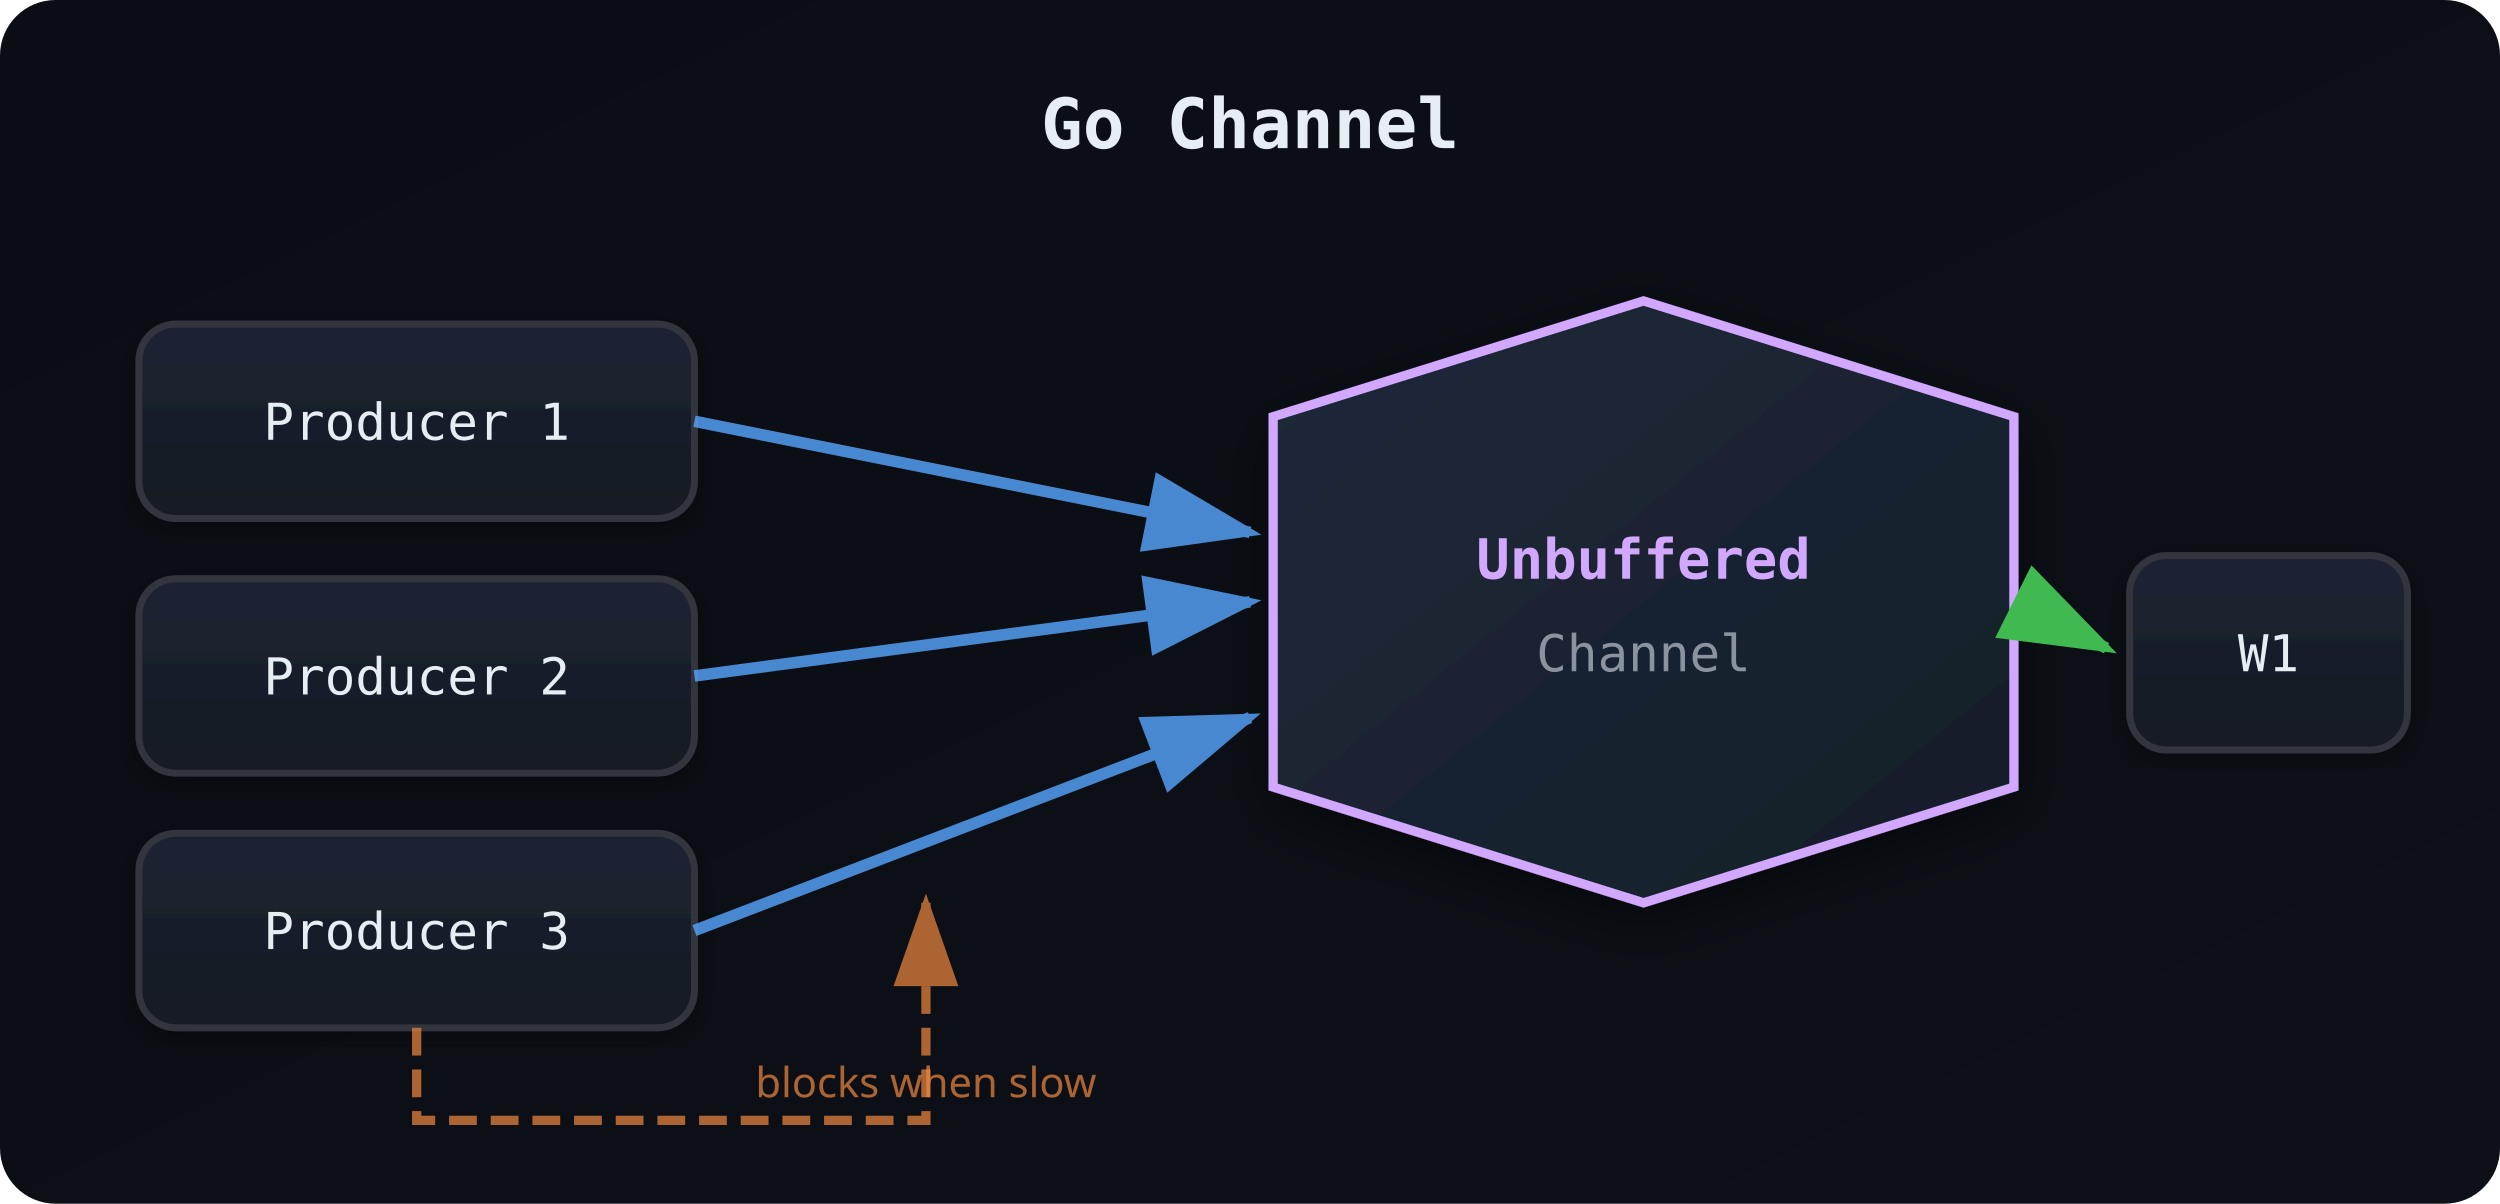
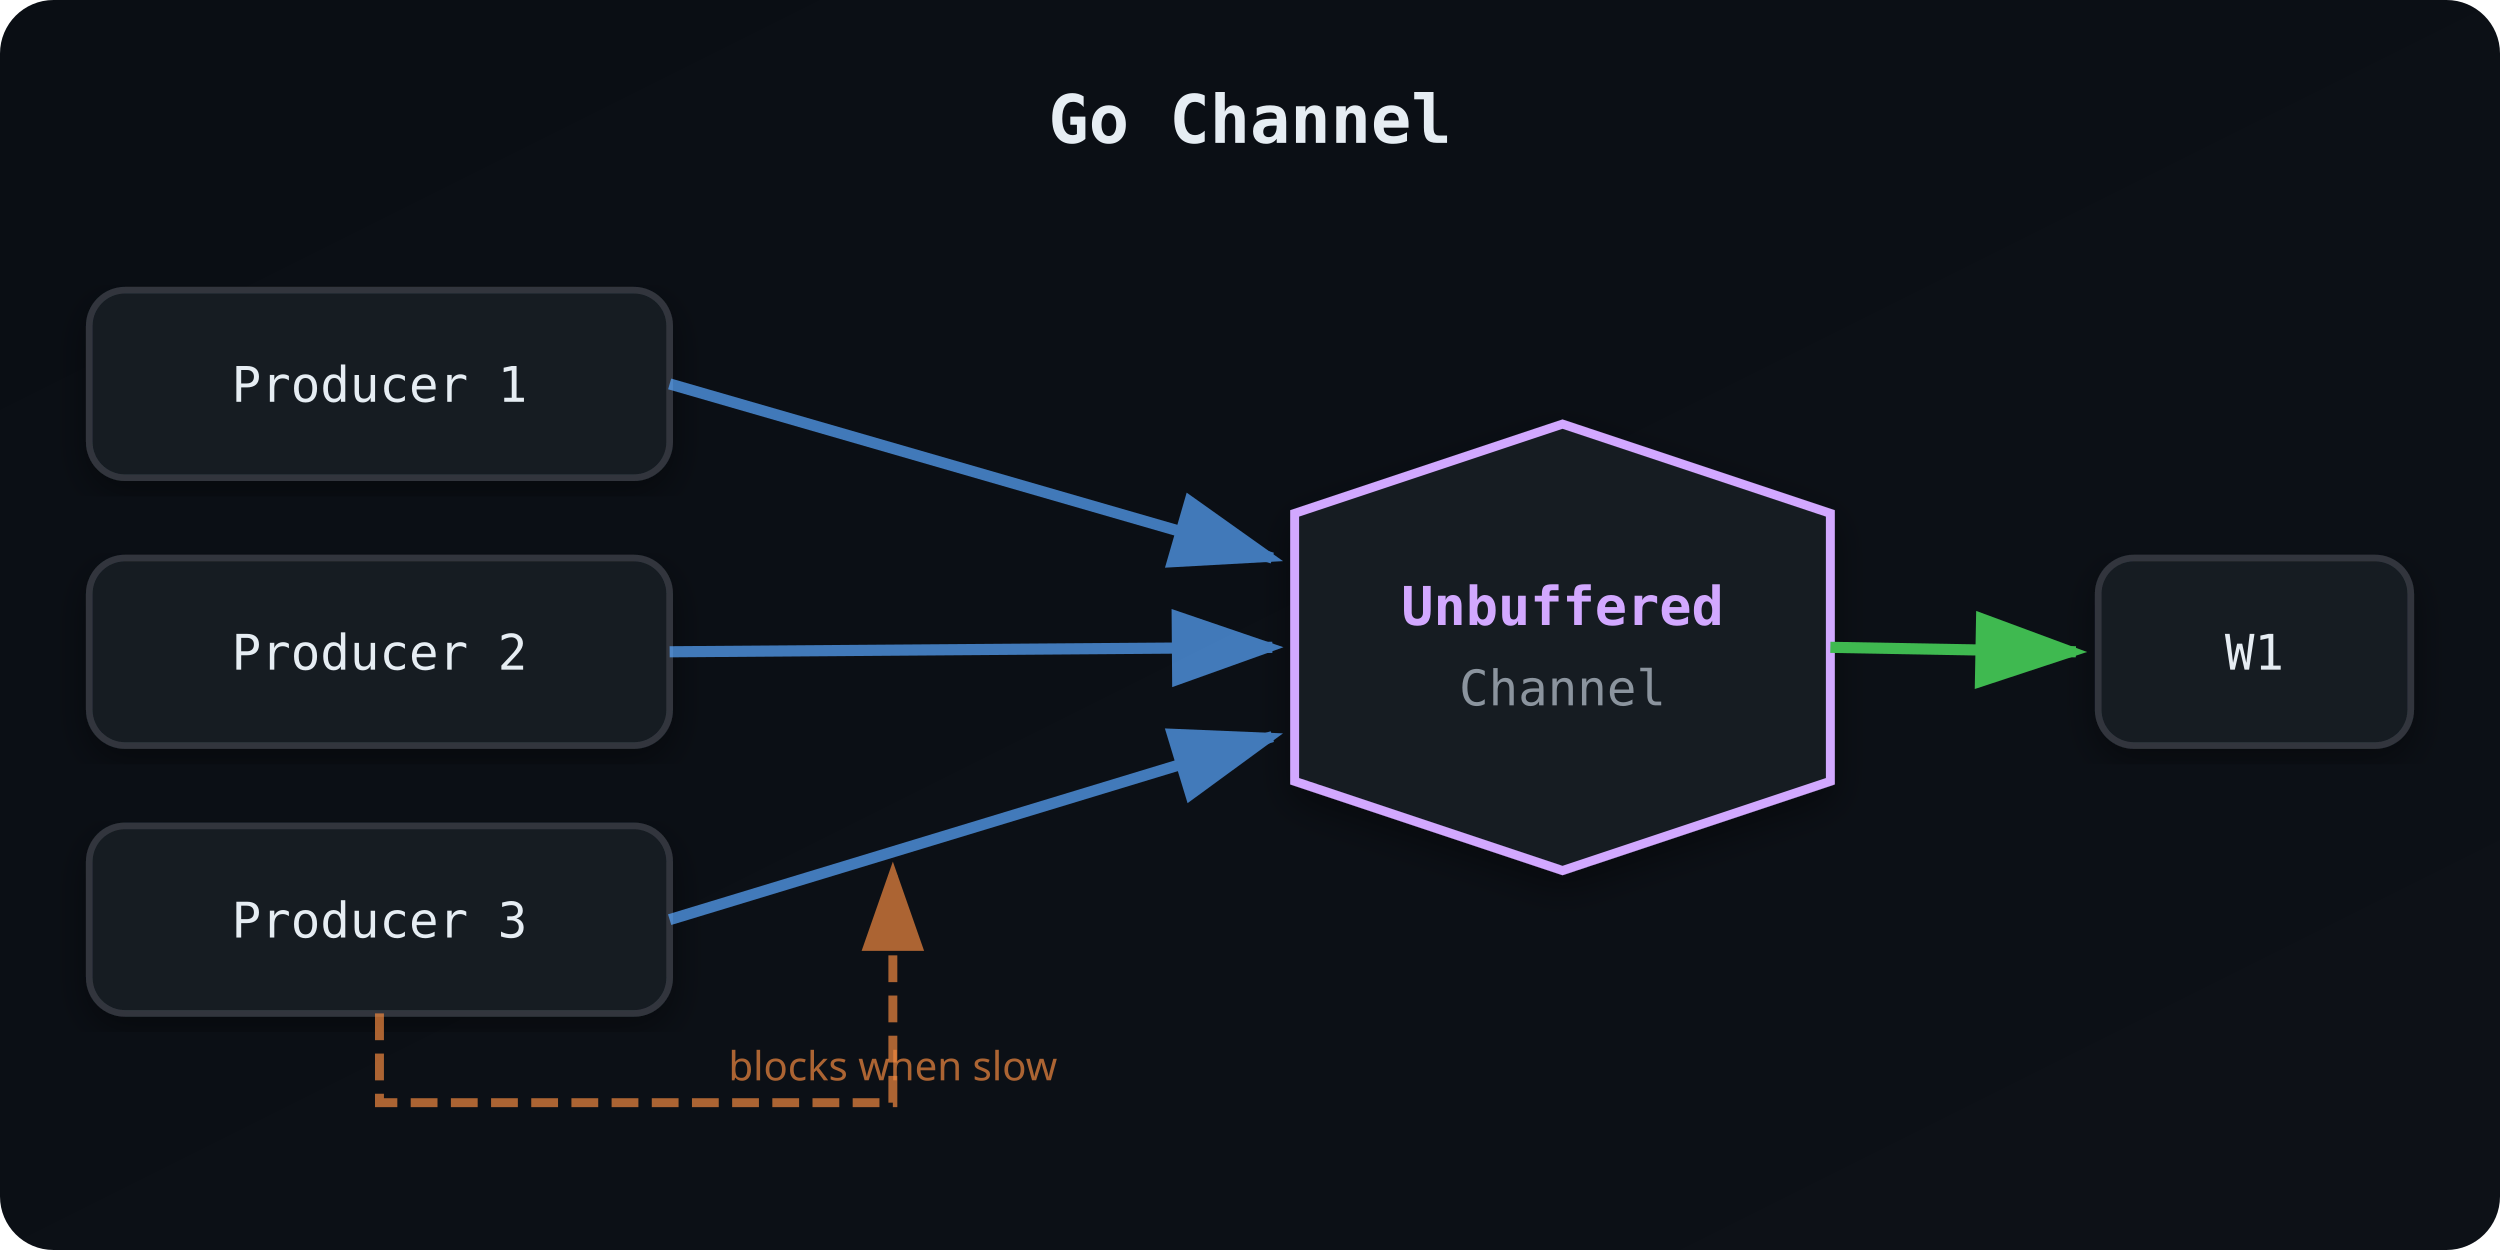
- <svg xmlns="http://www.w3.org/2000/svg" viewBox="0 0 540 260" width="540" height="260">
+ <svg xmlns="http://www.w3.org/2000/svg" viewBox="0 0 560 280" width="560" height="280">
  <defs>
    <linearGradient id="bg" x1="0%" y1="0%" x2="100%" y2="100%">
      <stop offset="0%" stop-color="#0a0e14" />
      <stop offset="100%" stop-color="#0d1117" />
    </linearGradient>
-     <linearGradient id="card" x1="0%" y1="0%" x2="0%" y2="100%">
-       <stop offset="0%" stop-color="#1c2333" />
-       <stop offset="100%" stop-color="#161b22" />
-     </linearGradient>
-     <linearGradient id="hex" x1="0%" y1="0%" x2="100%" y2="100%">
-       <stop offset="0%" stop-color="#1e2a3a" />
-       <stop offset="100%" stop-color="#151d28" />
-     </linearGradient>
    <filter id="shadow">
-       <feDropShadow dx="0" dy="4" stdDeviation="6" flood-color="#000" flood-opacity="0.5" />
-     </filter>
-     <filter id="shadow-sm">
-       <feDropShadow dx="0" dy="2" stdDeviation="3" flood-color="#000" flood-opacity="0.4" />
+       <feDropShadow dx="0" dy="3" stdDeviation="4" flood-color="#000" flood-opacity="0.4" />
    </filter>
    <marker id="aBlue" markerWidth="10" markerHeight="7" refX="9" refY="3.5" orient="auto">
      <polygon points="0 0,10 3.5,0 7" fill="#58a6ff" />
    </marker>
    <marker id="aGreen" markerWidth="10" markerHeight="7" refX="9" refY="3.5" orient="auto">
      <polygon points="0 0,10 3.5,0 7" fill="#3fb950" />
    </marker>
    <marker id="aOrange" markerWidth="10" markerHeight="7" refX="9" refY="3.5" orient="auto">
      <polygon points="0 0,10 3.5,0 7" fill="#f0883e" />
    </marker>
  </defs>
-   <rect width="540" height="260" rx="12" fill="url(#bg)" />
-   <text x="270" y="32" text-anchor="middle" font-family="SF Mono,Menlo,Consolas,monospace" font-size="15" font-weight="bold" fill="#e6edf3">Go Channel</text>
-   <rect x="30" y="70" width="120" height="42" rx="8" fill="url(#card)" stroke="#30363d" stroke-width="1.5" filter="url(#shadow-sm)" />
-   <text x="90" y="95" text-anchor="middle" font-family="SF Mono,Menlo,monospace" font-size="11" fill="#e6edf3">Producer 1</text>
-   <rect x="30" y="125" width="120" height="42" rx="8" fill="url(#card)" stroke="#30363d" stroke-width="1.5" filter="url(#shadow-sm)" />
-   <text x="90" y="150" text-anchor="middle" font-family="SF Mono,Menlo,monospace" font-size="11" fill="#e6edf3">Producer 2</text>
-   <rect x="30" y="180" width="120" height="42" rx="8" fill="url(#card)" stroke="#30363d" stroke-width="1.5" filter="url(#shadow-sm)" />
-   <text x="90" y="205" text-anchor="middle" font-family="SF Mono,Menlo,monospace" font-size="11" fill="#e6edf3">Producer 3</text>
-   <polygon points="275,90 355,65 435,90 435,170 355,195 275,170" fill="url(#hex)" stroke="#d2a8ff" stroke-width="2" filter="url(#shadow)" />
-   <text x="355" y="125" text-anchor="middle" font-family="SF Mono,Menlo,Consolas,monospace" font-size="12" font-weight="bold" fill="#d2a8ff">Unbuffered</text>
-   <text x="355" y="145" text-anchor="middle" font-family="SF Mono,Menlo,Consolas,monospace" font-size="11" fill="#8b949e">Channel</text>
-   <rect x="460" y="120" width="60" height="42" rx="8" fill="url(#card)" stroke="#30363d" stroke-width="1.5" filter="url(#shadow-sm)" />
-   <text x="490" y="145" text-anchor="middle" font-family="SF Mono,Menlo,monospace" font-size="11" fill="#e6edf3">W1</text>
-   <line x1="150" y1="91" x2="270" y2="115" stroke="#58a6ff" stroke-width="2.5" marker-end="url(#aBlue)" opacity="0.8" />
-   <line x1="150" y1="146" x2="270" y2="130" stroke="#58a6ff" stroke-width="2.5" marker-end="url(#aBlue)" opacity="0.8" />
-   <line x1="150" y1="201" x2="270" y2="155" stroke="#58a6ff" stroke-width="2.5" marker-end="url(#aBlue)" opacity="0.8" />
-   <line x1="435" y1="130" x2="455" y2="140" stroke="#3fb950" stroke-width="2.5" marker-end="url(#aGreen)" />
-   <path d="M 90 222 L 90 242 L 200 242 L 200 195" stroke="#f0883e" stroke-width="2" stroke-dasharray="6 3" fill="none" marker-end="url(#aOrange)" opacity="0.7" />
-   <text x="200" y="237" text-anchor="middle" font-family="sans-serif" font-size="9" fill="#f0883e" opacity="0.7">blocks when slow</text>
+   <rect width="560" height="280" rx="12" fill="url(#bg)" />
+   <text x="280" y="32" text-anchor="middle" font-family="SF Mono,Menlo,Consolas,monospace" font-size="15" font-weight="bold" fill="#e6edf3">Go Channel</text>
+   <rect x="20" y="65" width="130" height="42" rx="8" fill="#161b22" stroke="#30363d" stroke-width="1.5" filter="url(#shadow)" />
+   <text x="85" y="90" text-anchor="middle" font-family="SF Mono,monospace" font-size="11" fill="#e6edf3">Producer 1</text>
+   <rect x="20" y="125" width="130" height="42" rx="8" fill="#161b22" stroke="#30363d" stroke-width="1.5" filter="url(#shadow)" />
+   <text x="85" y="150" text-anchor="middle" font-family="SF Mono,monospace" font-size="11" fill="#e6edf3">Producer 2</text>
+   <rect x="20" y="185" width="130" height="42" rx="8" fill="#161b22" stroke="#30363d" stroke-width="1.5" filter="url(#shadow)" />
+   <text x="85" y="210" text-anchor="middle" font-family="SF Mono,monospace" font-size="11" fill="#e6edf3">Producer 3</text>
+   <polygon points="290,115 350,95 410,115 410,175 350,195 290,175" fill="#161b22" stroke="#d2a8ff" stroke-width="2" filter="url(#shadow)" />
+   <text x="350" y="140" text-anchor="middle" font-family="SF Mono,Menlo,Consolas,monospace" font-size="12" font-weight="bold" fill="#d2a8ff">Unbuffered</text>
+   <text x="350" y="158" text-anchor="middle" font-family="SF Mono,Menlo,Consolas,monospace" font-size="11" fill="#8b949e">Channel</text>
+   <rect x="470" y="125" width="70" height="42" rx="8" fill="#161b22" stroke="#30363d" stroke-width="1.5" filter="url(#shadow)" />
+   <text x="505" y="150" text-anchor="middle" font-family="SF Mono,monospace" font-size="11" fill="#e6edf3">W1</text>
+   <line x1="150" y1="86" x2="285" y2="125" stroke="#58a6ff" stroke-width="2.5" marker-end="url(#aBlue)" opacity="0.7" />
+   <line x1="150" y1="146" x2="285" y2="145" stroke="#58a6ff" stroke-width="2.5" marker-end="url(#aBlue)" opacity="0.7" />
+   <line x1="150" y1="206" x2="285" y2="165" stroke="#58a6ff" stroke-width="2.5" marker-end="url(#aBlue)" opacity="0.7" />
+   <line x1="410" y1="145" x2="465" y2="146" stroke="#3fb950" stroke-width="2.5" marker-end="url(#aGreen)" />
+   <path d="M 85 227 L 85 247 L 200 247 L 200 195" stroke="#f0883e" stroke-width="2" stroke-dasharray="6 3" fill="none" marker-end="url(#aOrange)" opacity="0.7" />
+   <text x="200" y="242" text-anchor="middle" font-family="sans-serif" font-size="9" fill="#f0883e" opacity="0.7">blocks when slow</text>
</svg>
